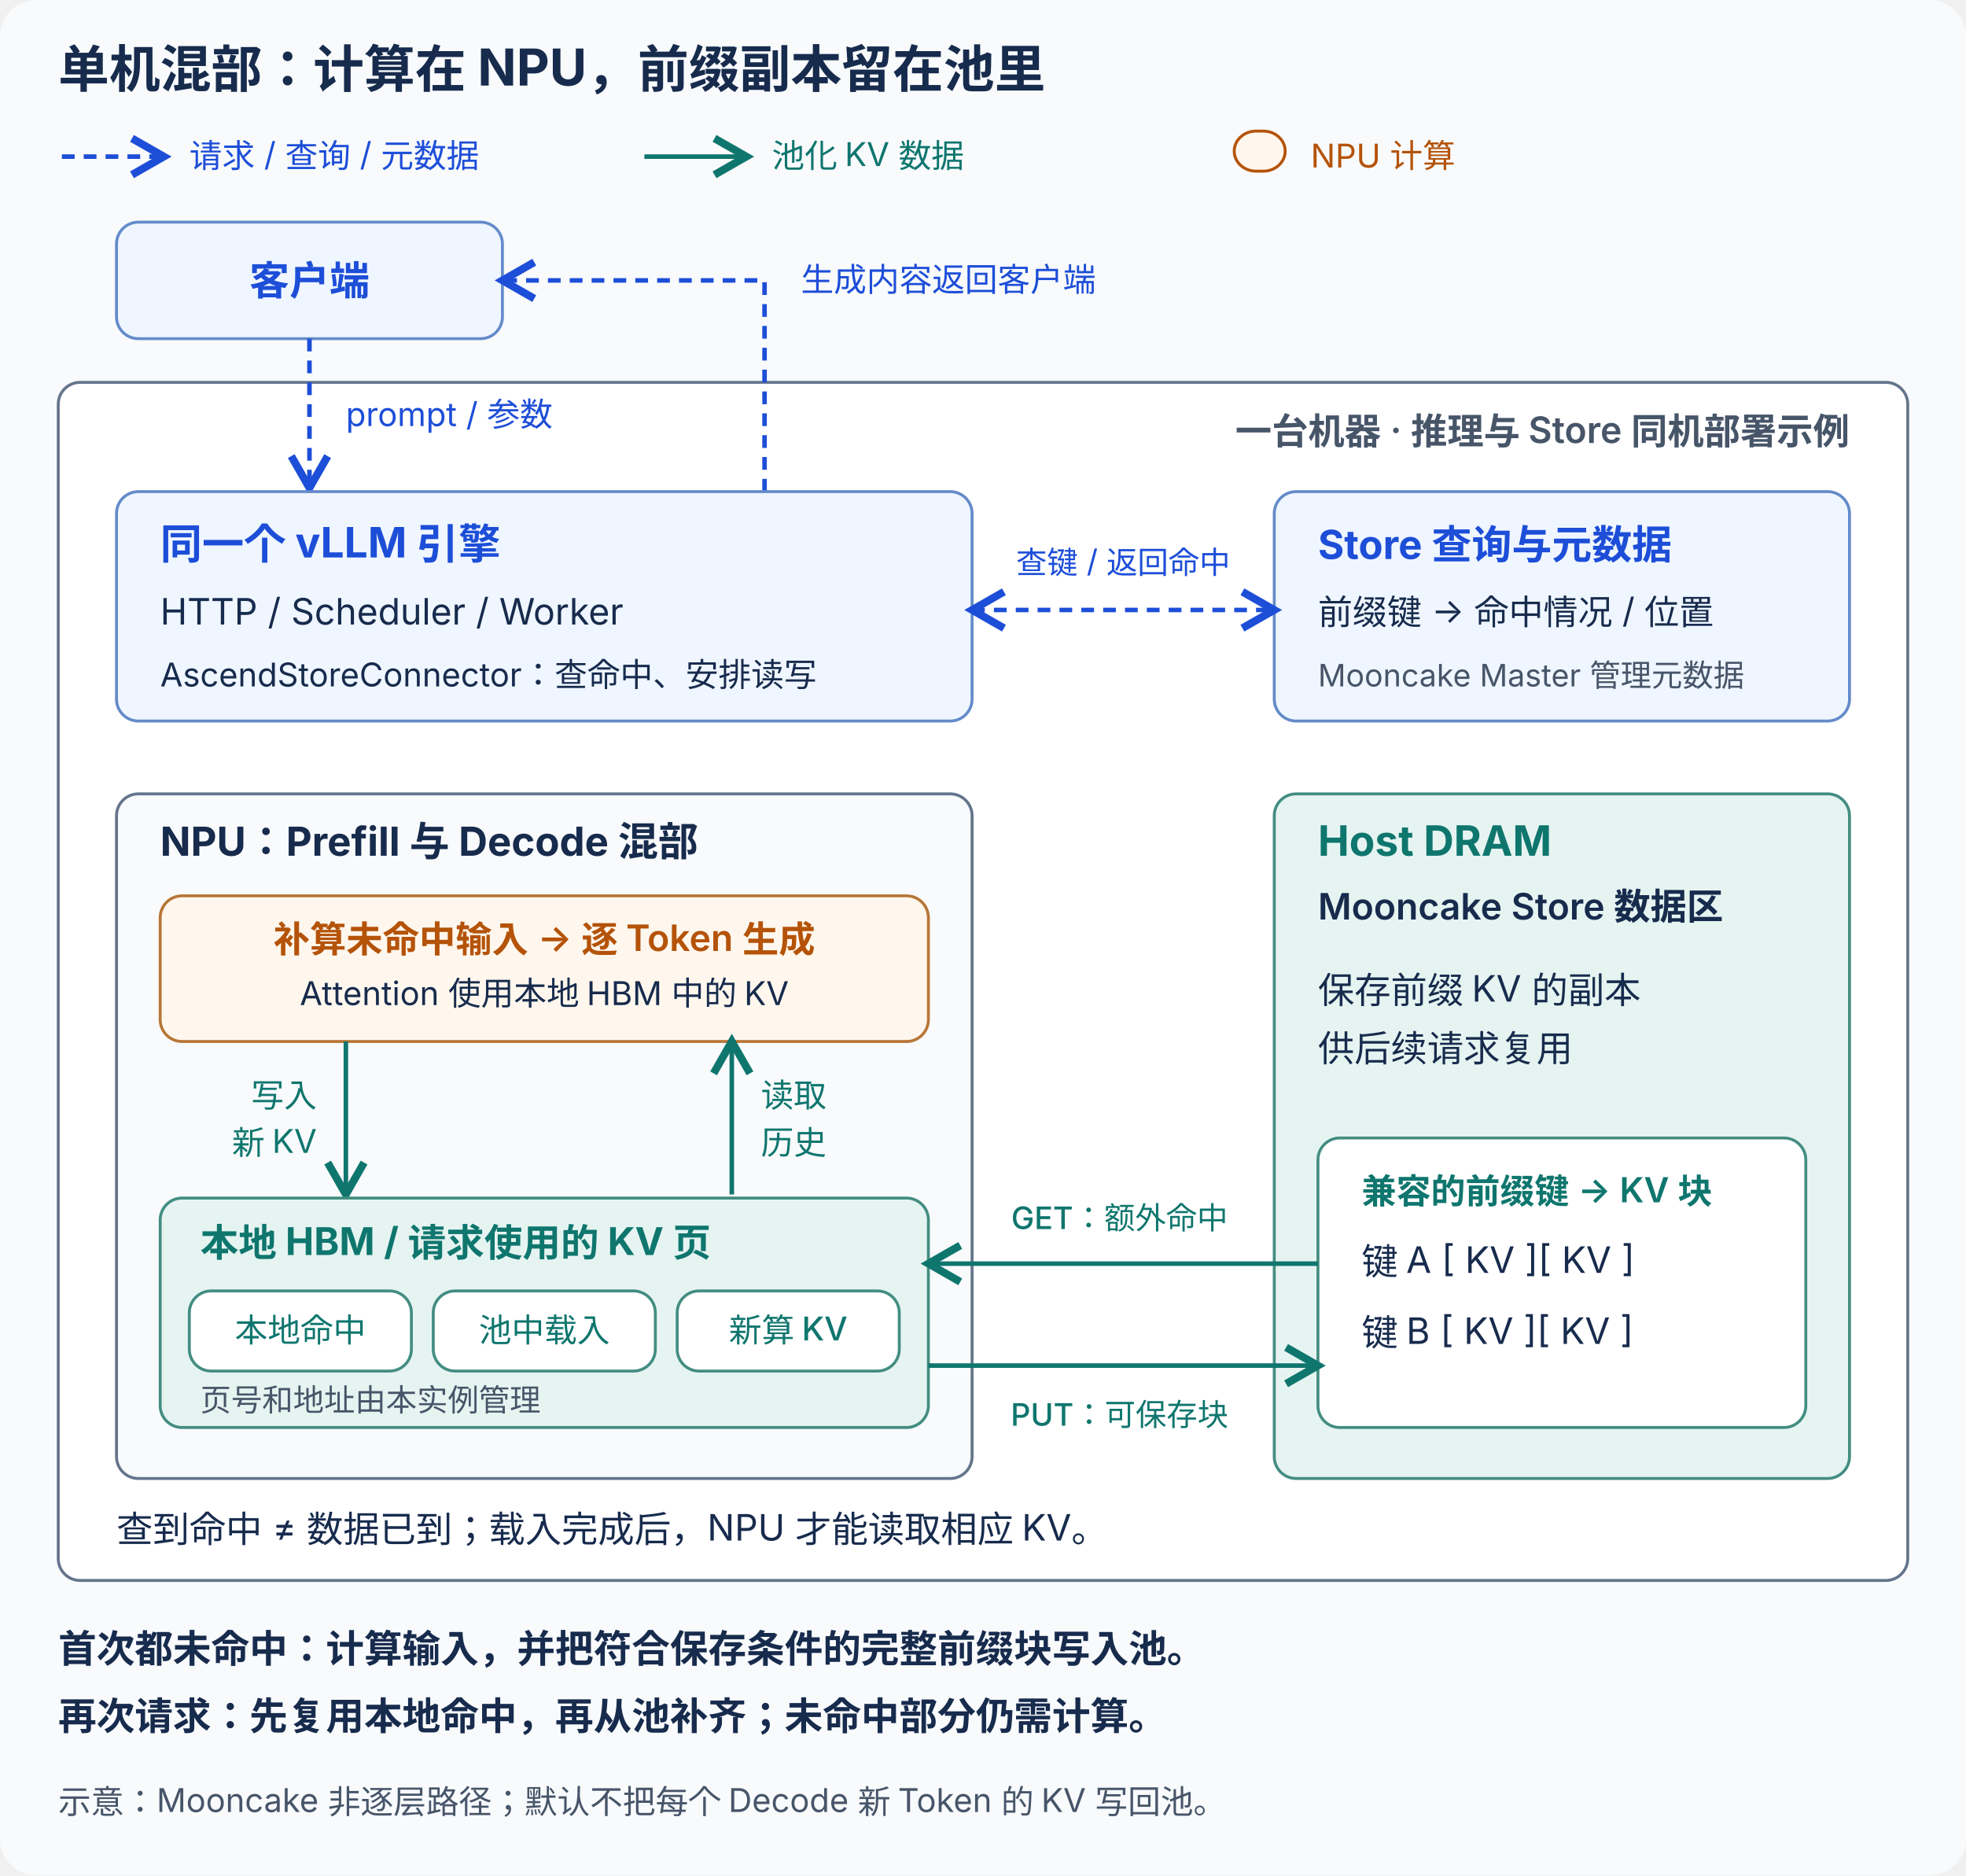
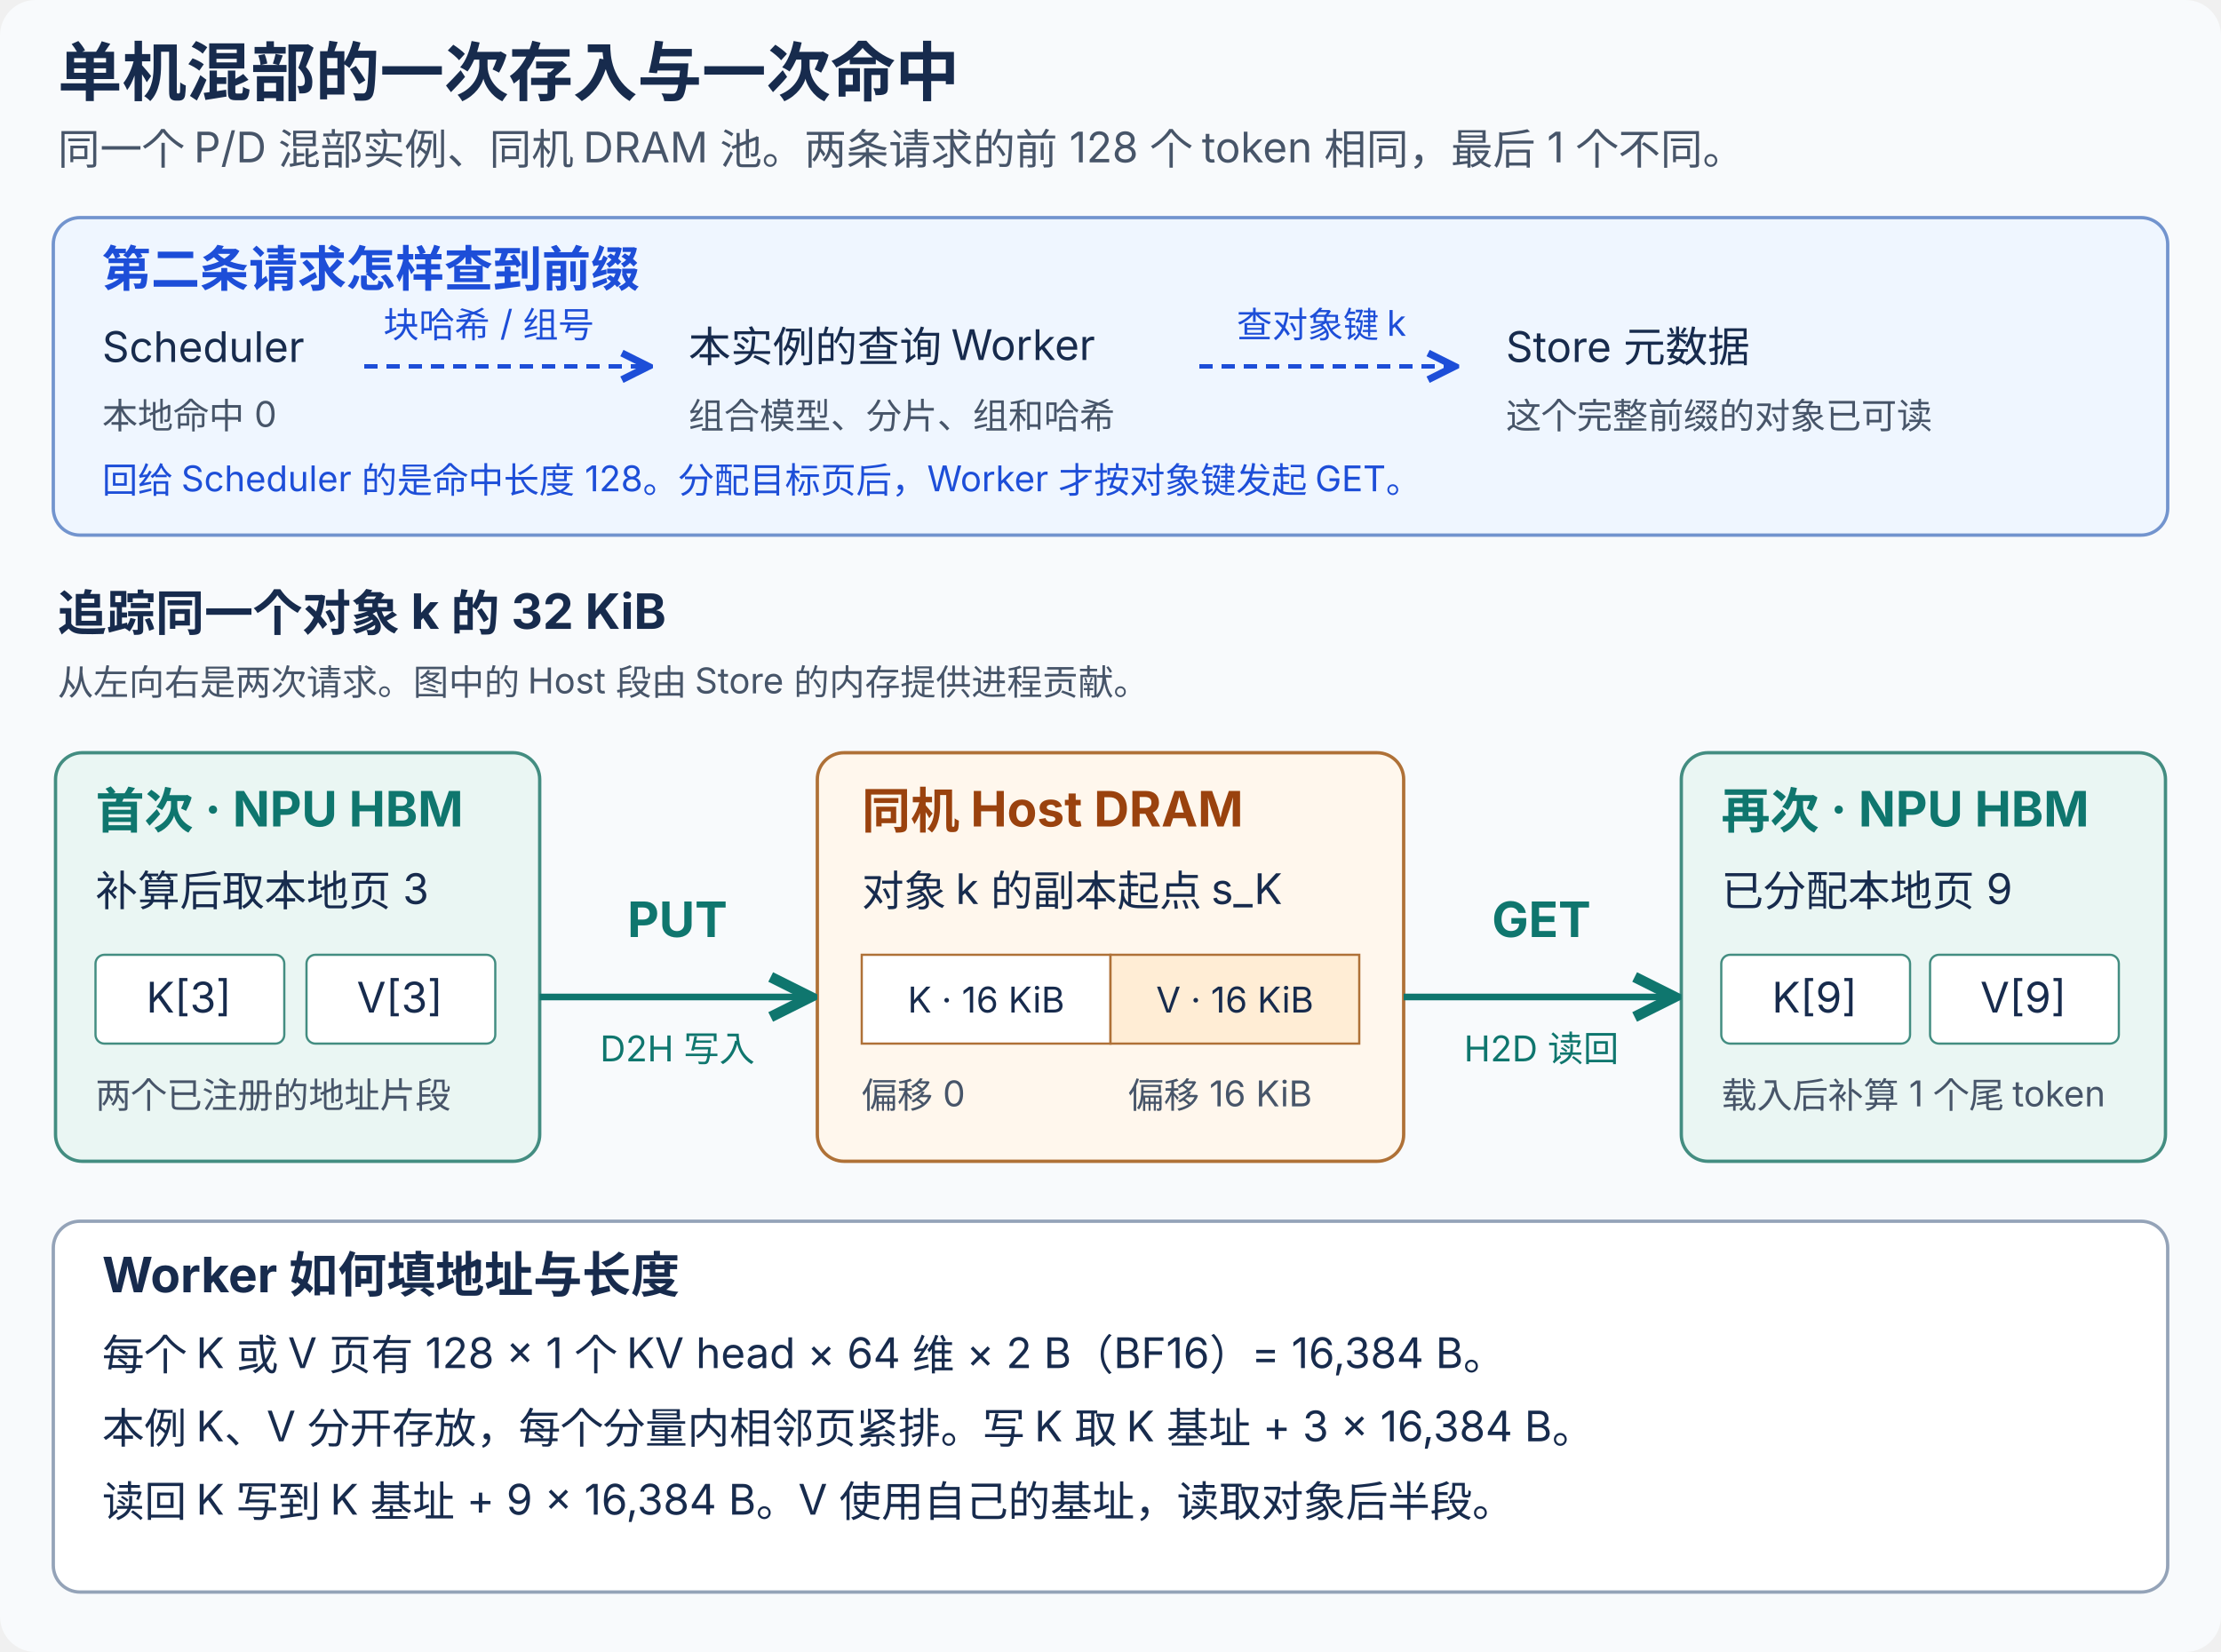
- <svg xmlns="http://www.w3.org/2000/svg" width="1080" height="1030" viewBox="0 0 1080 1030" role="img" aria-labelledby="title desc">
+ <svg xmlns="http://www.w3.org/2000/svg" width="1000" height="744" viewBox="0 0 1000 744" role="img" aria-labelledby="title desc">
  <defs>
-     <style>text{font-family:-apple-system,BlinkMacSystemFont,"PingFang SC","Microsoft YaHei",sans-serif}</style>
-     <marker id="blue" markerWidth="10" markerHeight="10" refX="8" refY="5" orient="auto-start-reverse">
-       <path d="M1 1L8 5L1 9" fill="none" stroke="#1d4ed8" stroke-width="1.7" />
+     <style>
+       text{font-family:-apple-system,BlinkMacSystemFont,"PingFang SC","Microsoft YaHei",sans-serif;fill:#172b4d}
+       .title{font-size:29px;font-weight:700}.head{font-size:22px;font-weight:650}.body{font-size:19px}.small{font-size:16px}
+       .teal{fill:#0f766e}.blue{fill:#1d4ed8}.note{fill:#475569}.rust{fill:#9a420e}
+       .center{text-anchor:middle}.box{stroke-width:1.5}.panel{fill:white;stroke:#94a3b8}
+     </style>
+     <marker id="arrow" markerWidth="8" markerHeight="8" refX="7" refY="4" orient="auto">
+       <path d="M1 1L7 4L1 7" fill="none" stroke="#0f766e" stroke-width="1.6" />
    </marker>
-     <marker id="green" markerWidth="10" markerHeight="10" refX="8" refY="5" orient="auto-start-reverse">
-       <path d="M1 1L8 5L1 9" fill="none" stroke="#0f766e" stroke-width="1.7" />
-     </marker>
-     <marker id="orange" markerWidth="10" markerHeight="10" refX="8" refY="5" orient="auto-start-reverse">
-       <path d="M1 1L8 5L1 9" fill="none" stroke="#b45309" stroke-width="1.7" />
+     <marker id="query" markerWidth="8" markerHeight="8" refX="7" refY="4" orient="auto">
+       <path d="M1 1L7 4L1 7" fill="none" stroke="#1d4ed8" stroke-width="1.6" />
    </marker>
  </defs>
-   <rect width="1080" height="1030" rx="20" fill="#f8fafc" />
-   <text x="32" y="48" font-size="28" fill="#172b4d" font-weight="700" text-anchor="start">单机混部：计算在 NPU，前缀副本留在池里</text>
-   <path d="M34 86H90" fill="none" stroke="#1d4ed8" stroke-width="2.5" stroke-linejoin="round" marker-end="url(#blue)" stroke-dasharray="7 5" />
-   <text x="104" y="92" font-size="18" fill="#1d4ed8" font-weight="400" text-anchor="start">请求 / 查询 / 元数据</text>
-   <path d="M354 86H410" fill="none" stroke="#0f766e" stroke-width="2.5" stroke-linejoin="round" marker-end="url(#green)" />
-   <text x="424" y="92" font-size="18" fill="#0f766e" font-weight="400" text-anchor="start">池化 KV 数据</text>
-   <rect x="678" y="72" width="28" height="22" rx="12" fill="#fff7ed" stroke="#b45309" stroke-width="1.6" />
-   <text x="720" y="92" font-size="18" fill="#b45309" font-weight="400" text-anchor="start">NPU 计算</text>
-   <rect x="64" y="122" width="212" height="64" rx="12" fill="#eff6ff" stroke="#648bc9" stroke-width="1.6" />
-   <text x="170" y="162" font-size="22" fill="#1d4ed8" font-weight="600" text-anchor="middle">客户端</text>
-   <rect x="32" y="210" width="1016" height="658" rx="12" fill="#fff" stroke="#64748b" stroke-width="1.6" />
-   <text x="1016" y="244" font-size="20" fill="#475569" font-weight="600" text-anchor="end">一台机器 · 推理与 Store 同机部署示例</text>
-   <path d="M170 186V268" fill="none" stroke="#1d4ed8" stroke-width="2.5" stroke-linejoin="round" marker-end="url(#blue)" stroke-dasharray="7 5" />
-   <text x="190" y="234" font-size="18" fill="#1d4ed8" font-weight="400" text-anchor="start">prompt / 参数</text>
-   <path d="M420 270V154H276" fill="none" stroke="#1d4ed8" stroke-width="2.5" stroke-linejoin="round" marker-end="url(#blue)" stroke-dasharray="7 5" />
-   <text x="440" y="160" font-size="18" fill="#1d4ed8" font-weight="400" text-anchor="start">生成内容返回客户端</text>
-   <rect x="64" y="270" width="470" height="126" rx="12" fill="#eff6ff" stroke="#648bc9" stroke-width="1.6" />
-   <text x="88" y="307" font-size="23" fill="#1d4ed8" font-weight="700" text-anchor="start">同一个 vLLM 引擎</text>
-   <text x="88" y="343" font-size="20" fill="#172b4d" font-weight="400" text-anchor="start">HTTP / Scheduler / Worker</text>
-   <text x="88" y="377" font-size="18" fill="#172b4d" font-weight="400" text-anchor="start">AscendStoreConnector：查命中、安排读写</text>
-   <rect x="700" y="270" width="316" height="126" rx="12" fill="#eff6ff" stroke="#648bc9" stroke-width="1.6" />
-   <text x="724" y="307" font-size="22" fill="#1d4ed8" font-weight="700" text-anchor="start">Store 查询与元数据</text>
-   <text x="724" y="343" font-size="19" fill="#172b4d" font-weight="400" text-anchor="start">前缀键 → 命中情况 / 位置</text>
-   <text x="724" y="377" font-size="17" fill="#475569" font-weight="400" text-anchor="start">Mooncake Master 管理元数据</text>
-   <path d="M534 335H700" fill="none" stroke="#1d4ed8" stroke-width="2.5" stroke-linejoin="round" marker-end="url(#blue)" marker-start="url(#blue)" stroke-dasharray="7 5" />
-   <text x="617" y="315" font-size="17" fill="#1d4ed8" font-weight="400" text-anchor="middle">查键 / 返回命中</text>
-   <rect x="64" y="436" width="470" height="376" rx="12" fill="#f8fafc" stroke="#64748b" stroke-width="1.6" />
-   <text x="88" y="470" font-size="22" fill="#172b4d" font-weight="700" text-anchor="start">NPU：Prefill 与 Decode 混部</text>
-   <rect x="88" y="492" width="422" height="80" rx="12" fill="#fff7ed" stroke="#b77637" stroke-width="1.6" />
-   <text x="299" y="523" font-size="20" fill="#b45309" font-weight="600" text-anchor="middle">补算未命中输入 → 逐 Token 生成</text>
-   <text x="299" y="552" font-size="18" fill="#172b4d" font-weight="400" text-anchor="middle">Attention 使用本地 HBM 中的 KV</text>
-   <path d="M190 572V656" fill="none" stroke="#0f766e" stroke-width="2.5" stroke-linejoin="round" marker-end="url(#green)" />
-   <text x="174" y="608" font-size="18" fill="#0f766e" font-weight="400" text-anchor="end">写入</text>
-   <text x="174" y="634" font-size="18" fill="#0f766e" font-weight="400" text-anchor="end">新 KV</text>
-   <path d="M402 656V572" fill="none" stroke="#0f766e" stroke-width="2.5" stroke-linejoin="round" marker-end="url(#green)" />
-   <text x="418" y="608" font-size="18" fill="#0f766e" font-weight="400" text-anchor="start">读取</text>
-   <text x="418" y="634" font-size="18" fill="#0f766e" font-weight="400" text-anchor="start">历史</text>
-   <rect x="88" y="658" width="422" height="126" rx="12" fill="#e6f4f1" stroke="#438d81" stroke-width="1.6" />
-   <text x="110" y="690" font-size="21" fill="#0f766e" font-weight="700" text-anchor="start">本地 HBM / 请求使用的 KV 页</text>
-   <rect x="104" y="709" width="122" height="44" rx="12" fill="#fff" stroke="#438d81" stroke-width="1.6" />
-   <text x="165" y="737" font-size="18" fill="#0f766e" font-weight="500" text-anchor="middle">本地命中</text>
-   <rect x="238" y="709" width="122" height="44" rx="12" fill="#fff" stroke="#438d81" stroke-width="1.6" />
-   <text x="299" y="737" font-size="18" fill="#0f766e" font-weight="500" text-anchor="middle">池中载入</text>
-   <rect x="372" y="709" width="122" height="44" rx="12" fill="#fff" stroke="#438d81" stroke-width="1.6" />
-   <text x="433" y="737" font-size="18" fill="#0f766e" font-weight="500" text-anchor="middle">新算 KV</text>
-   <text x="110" y="775" font-size="17" fill="#475569" font-weight="400" text-anchor="start">页号和地址由本实例管理</text>
-   <rect x="700" y="436" width="316" height="376" rx="12" fill="#e6f4f1" stroke="#438d81" stroke-width="1.6" />
-   <text x="724" y="470" font-size="23" fill="#0f766e" font-weight="700" text-anchor="start">Host DRAM</text>
-   <text x="724" y="505" font-size="20" fill="#172b4d" font-weight="600" text-anchor="start">Mooncake Store 数据区</text>
-   <text x="724" y="551" font-size="20" fill="#172b4d" font-weight="400" text-anchor="start">保存前缀 KV 的副本</text>
-   <text x="724" y="583" font-size="20" fill="#172b4d" font-weight="400" text-anchor="start">供后续请求复用</text>
-   <rect x="724" y="625" width="268" height="159" rx="12" fill="#fff" stroke="#438d81" stroke-width="1.6" />
-   <text x="748" y="661" font-size="19" fill="#0f766e" font-weight="600" text-anchor="start">兼容的前缀键 → KV 块</text>
-   <text x="748" y="700" font-size="20" fill="#172b4d" font-weight="400" text-anchor="start">键 A      [ KV ][ KV ]</text>
-   <text x="748" y="739" font-size="20" fill="#172b4d" font-weight="400" text-anchor="start">键 B      [ KV ][ KV ]</text>
-   <path d="M724 694H510" fill="none" stroke="#0f766e" stroke-width="2.5" stroke-linejoin="round" marker-end="url(#green)" />
-   <text x="615" y="675" font-size="17" fill="#0f766e" font-weight="500" text-anchor="middle">GET：额外命中</text>
-   <path d="M510 750H724" fill="none" stroke="#0f766e" stroke-width="2.5" stroke-linejoin="round" marker-end="url(#green)" />
-   <text x="615" y="783" font-size="17" fill="#0f766e" font-weight="500" text-anchor="middle">PUT：可保存块</text>
-   <text x="64" y="847" font-size="20" fill="#172b4d" font-weight="400" text-anchor="start">查到命中 ≠ 数据已到；载入完成后，NPU 才能读取相应 KV。</text>
-   <text x="32" y="913" font-size="21" fill="#172b4d" font-weight="600" text-anchor="start">首次都未命中：计算输入，并把符合保存条件的完整前缀块写入池。</text>
-   <text x="32" y="950" font-size="21" fill="#172b4d" font-weight="600" text-anchor="start">再次请求：先复用本地命中，再从池补齐；未命中部分仍需计算。</text>
-   <text x="32" y="996" font-size="18" fill="#475569" font-weight="400" text-anchor="start">示意：Mooncake 非逐层路径；默认不把每个 Decode 新 Token 的 KV 写回池。</text>
+   <rect width="1000" height="744" rx="16" fill="#f8fafc" />
+   <text x="26" y="43" class="title">单机混部的一次存入与一次命中</text>
+   <text x="26" y="74" class="body note">同一个 P/D 混部实例、同机 DRAM 池。两条请求的前 128 个 token 相同，最后 1 个不同。</text>
+   <g id="lookup">
+     <rect x="24" y="98" width="952" height="143" rx="12" fill="#eff6ff" stroke="#7294ce" class="box" />
+     <text x="46" y="129" class="head blue">第二条请求怎样查到前缀</text>
+     <text x="46" y="163" class="body">Scheduler</text>
+     <text x="46" y="193" class="small note">本地命中 0</text>
+     <path d="M164 165H292" fill="none" stroke="#1d4ed8" stroke-width="2" stroke-dasharray="6 4" marker-end="url(#query)" />
+     <text x="220" y="152" class="small blue center">块哈希 / 组号</text>
+     <text x="310" y="163" class="body">本实例的查询 Worker</text>
+     <text x="310" y="193" class="small note">组合模型、分片、组和哈希</text>
+     <path d="M540 165H655" fill="none" stroke="#1d4ed8" stroke-width="2" stroke-dasharray="6 4" marker-end="url(#query)" />
+     <text x="595" y="152" class="small blue center">查对象键 k</text>
+     <text x="678" y="163" class="body">Store 元数据</text>
+     <text x="678" y="193" class="small note">这个完整前缀的对象已可读</text>
+     <text x="46" y="222" class="small blue">回给 Scheduler 的是命中长度 128。分配目标页后，Worker 才按对象键发起 GET。</text>
+   </g>
+   <text x="26" y="284" class="head">追踪同一个对象 k 的 32 KiB</text>
+   <text x="26" y="313" class="small note">从左向右是两次请求。图中的 Host 段由 Store 的内存提供进程贡献。</text>
+   <g id="first-request">
+     <rect x="25" y="339" width="218" height="184" rx="12" fill="#eaf6f3" stroke="#438d81" class="box" />
+     <text x="43" y="373" class="head teal">首次 · NPU HBM</text>
+     <text x="43" y="408" class="body">补算后取本地页 3</text>
+     <rect x="43" y="430" width="85" height="40" rx="4" fill="#fff" stroke="#438d81" />
+     <rect x="138" y="430" width="85" height="40" rx="4" fill="#fff" stroke="#438d81" />
+     <text x="85" y="456" class="body center">K[3]</text>
+     <text x="180" y="456" class="body center">V[3]</text>
+     <text x="43" y="499" class="small note">两个已注册的地址片段</text>
+   </g>
+   <g id="store-object">
+     <rect x="368" y="339" width="264" height="184" rx="12" fill="#fff7ed" stroke="#af7137" class="box" />
+     <text x="388" y="373" class="head rust">同机 Host DRAM</text>
+     <text x="388" y="408" class="body">对象 k 的副本起点 s_K</text>
+     <rect x="388" y="430" width="112" height="40" fill="#fff" stroke="#af7137" />
+     <rect x="500" y="430" width="112" height="40" fill="#ffedd5" stroke="#af7137" />
+     <text x="444" y="456" class="small center">K · 16 KiB</text>
+     <text x="556" y="456" class="small center">V · 16 KiB</text>
+     <text x="388" y="499" class="small note">偏移 0</text>
+     <text x="508" y="499" class="small note">偏移 16 KiB</text>
+   </g>
+   <g id="second-request">
+     <rect x="757" y="339" width="218" height="184" rx="12" fill="#eaf6f3" stroke="#438d81" class="box" />
+     <text x="775" y="373" class="head teal">再次 · NPU HBM</text>
+     <text x="775" y="408" class="body">已分配本地页 9</text>
+     <rect x="775" y="430" width="85" height="40" rx="4" fill="#fff" stroke="#438d81" />
+     <rect x="869" y="430" width="85" height="40" rx="4" fill="#fff" stroke="#438d81" />
+     <text x="817" y="456" class="body center">K[9]</text>
+     <text x="911" y="456" class="body center">V[9]</text>
+     <text x="775" y="499" class="small note">载入后补算 1 个尾 token</text>
+   </g>
+   <g id="copy">
+     <path d="M632 449H754" fill="none" stroke="#0f766e" stroke-width="3" marker-end="url(#arrow)" />
+     <path d="M243 449H365" fill="none" stroke="#0f766e" stroke-width="3" marker-end="url(#arrow)" />
+     <text x="305" y="422" class="head teal center">PUT</text>
+     <text x="305" y="478" class="small teal center">D2H 写入</text>
+     <text x="694" y="422" class="head teal center">GET</text>
+     <text x="694" y="478" class="small teal center">H2D 读回</text>
+   </g>
+   <g id="descriptors">
+     <rect x="24" y="550" width="952" height="167" rx="12" class="box panel" />
+     <text x="46" y="582" class="head">Worker 如何填地址与长度</text>
+     <text x="46" y="617" class="body">每个 K 或 V 页有 128 × 1 个 KV head × 64 维 × 2 B（BF16）= 16,384 B。</text>
+     <text x="46" y="650" class="body">本例 K、V 分开存放，每个分量内相邻页紧排。写 K 取 K 基址 + 3 × 16,384 B。</text>
+     <text x="46" y="683" class="body">读回 K 写到 K 基址 + 9 × 16,384 B。V 使用自己的基址，读取对象后半段。</text>
+   </g>
</svg>
